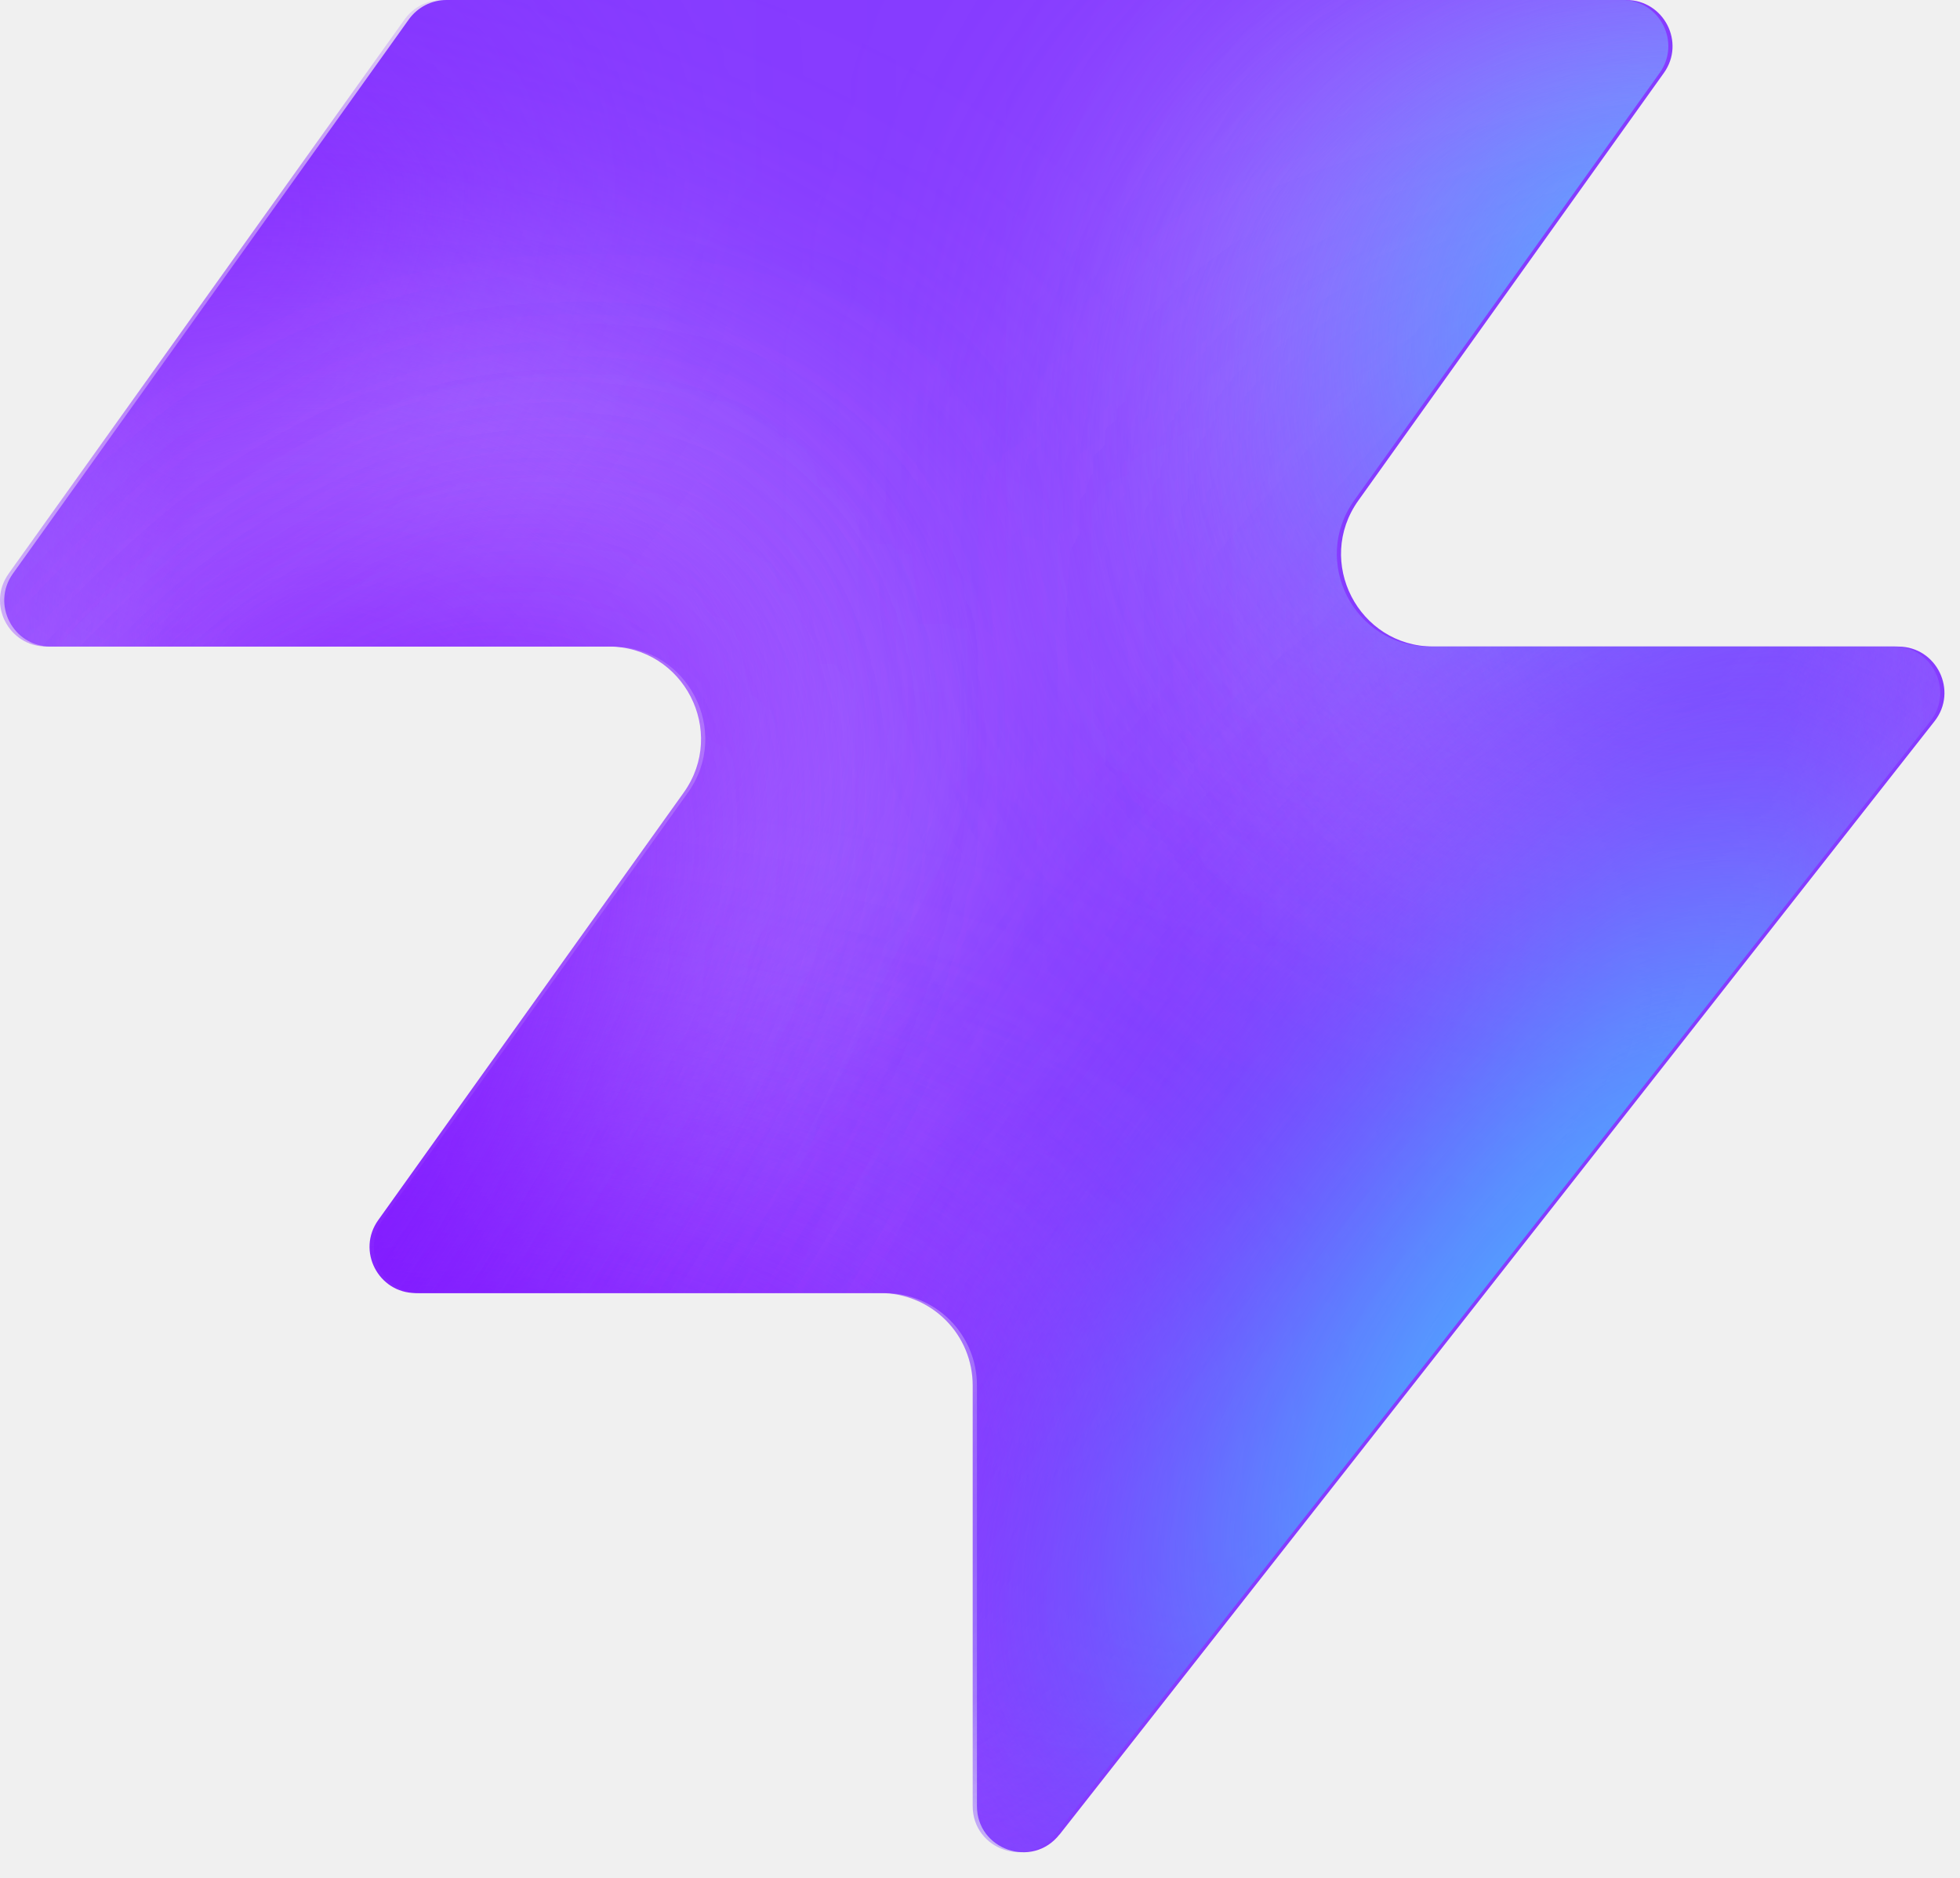
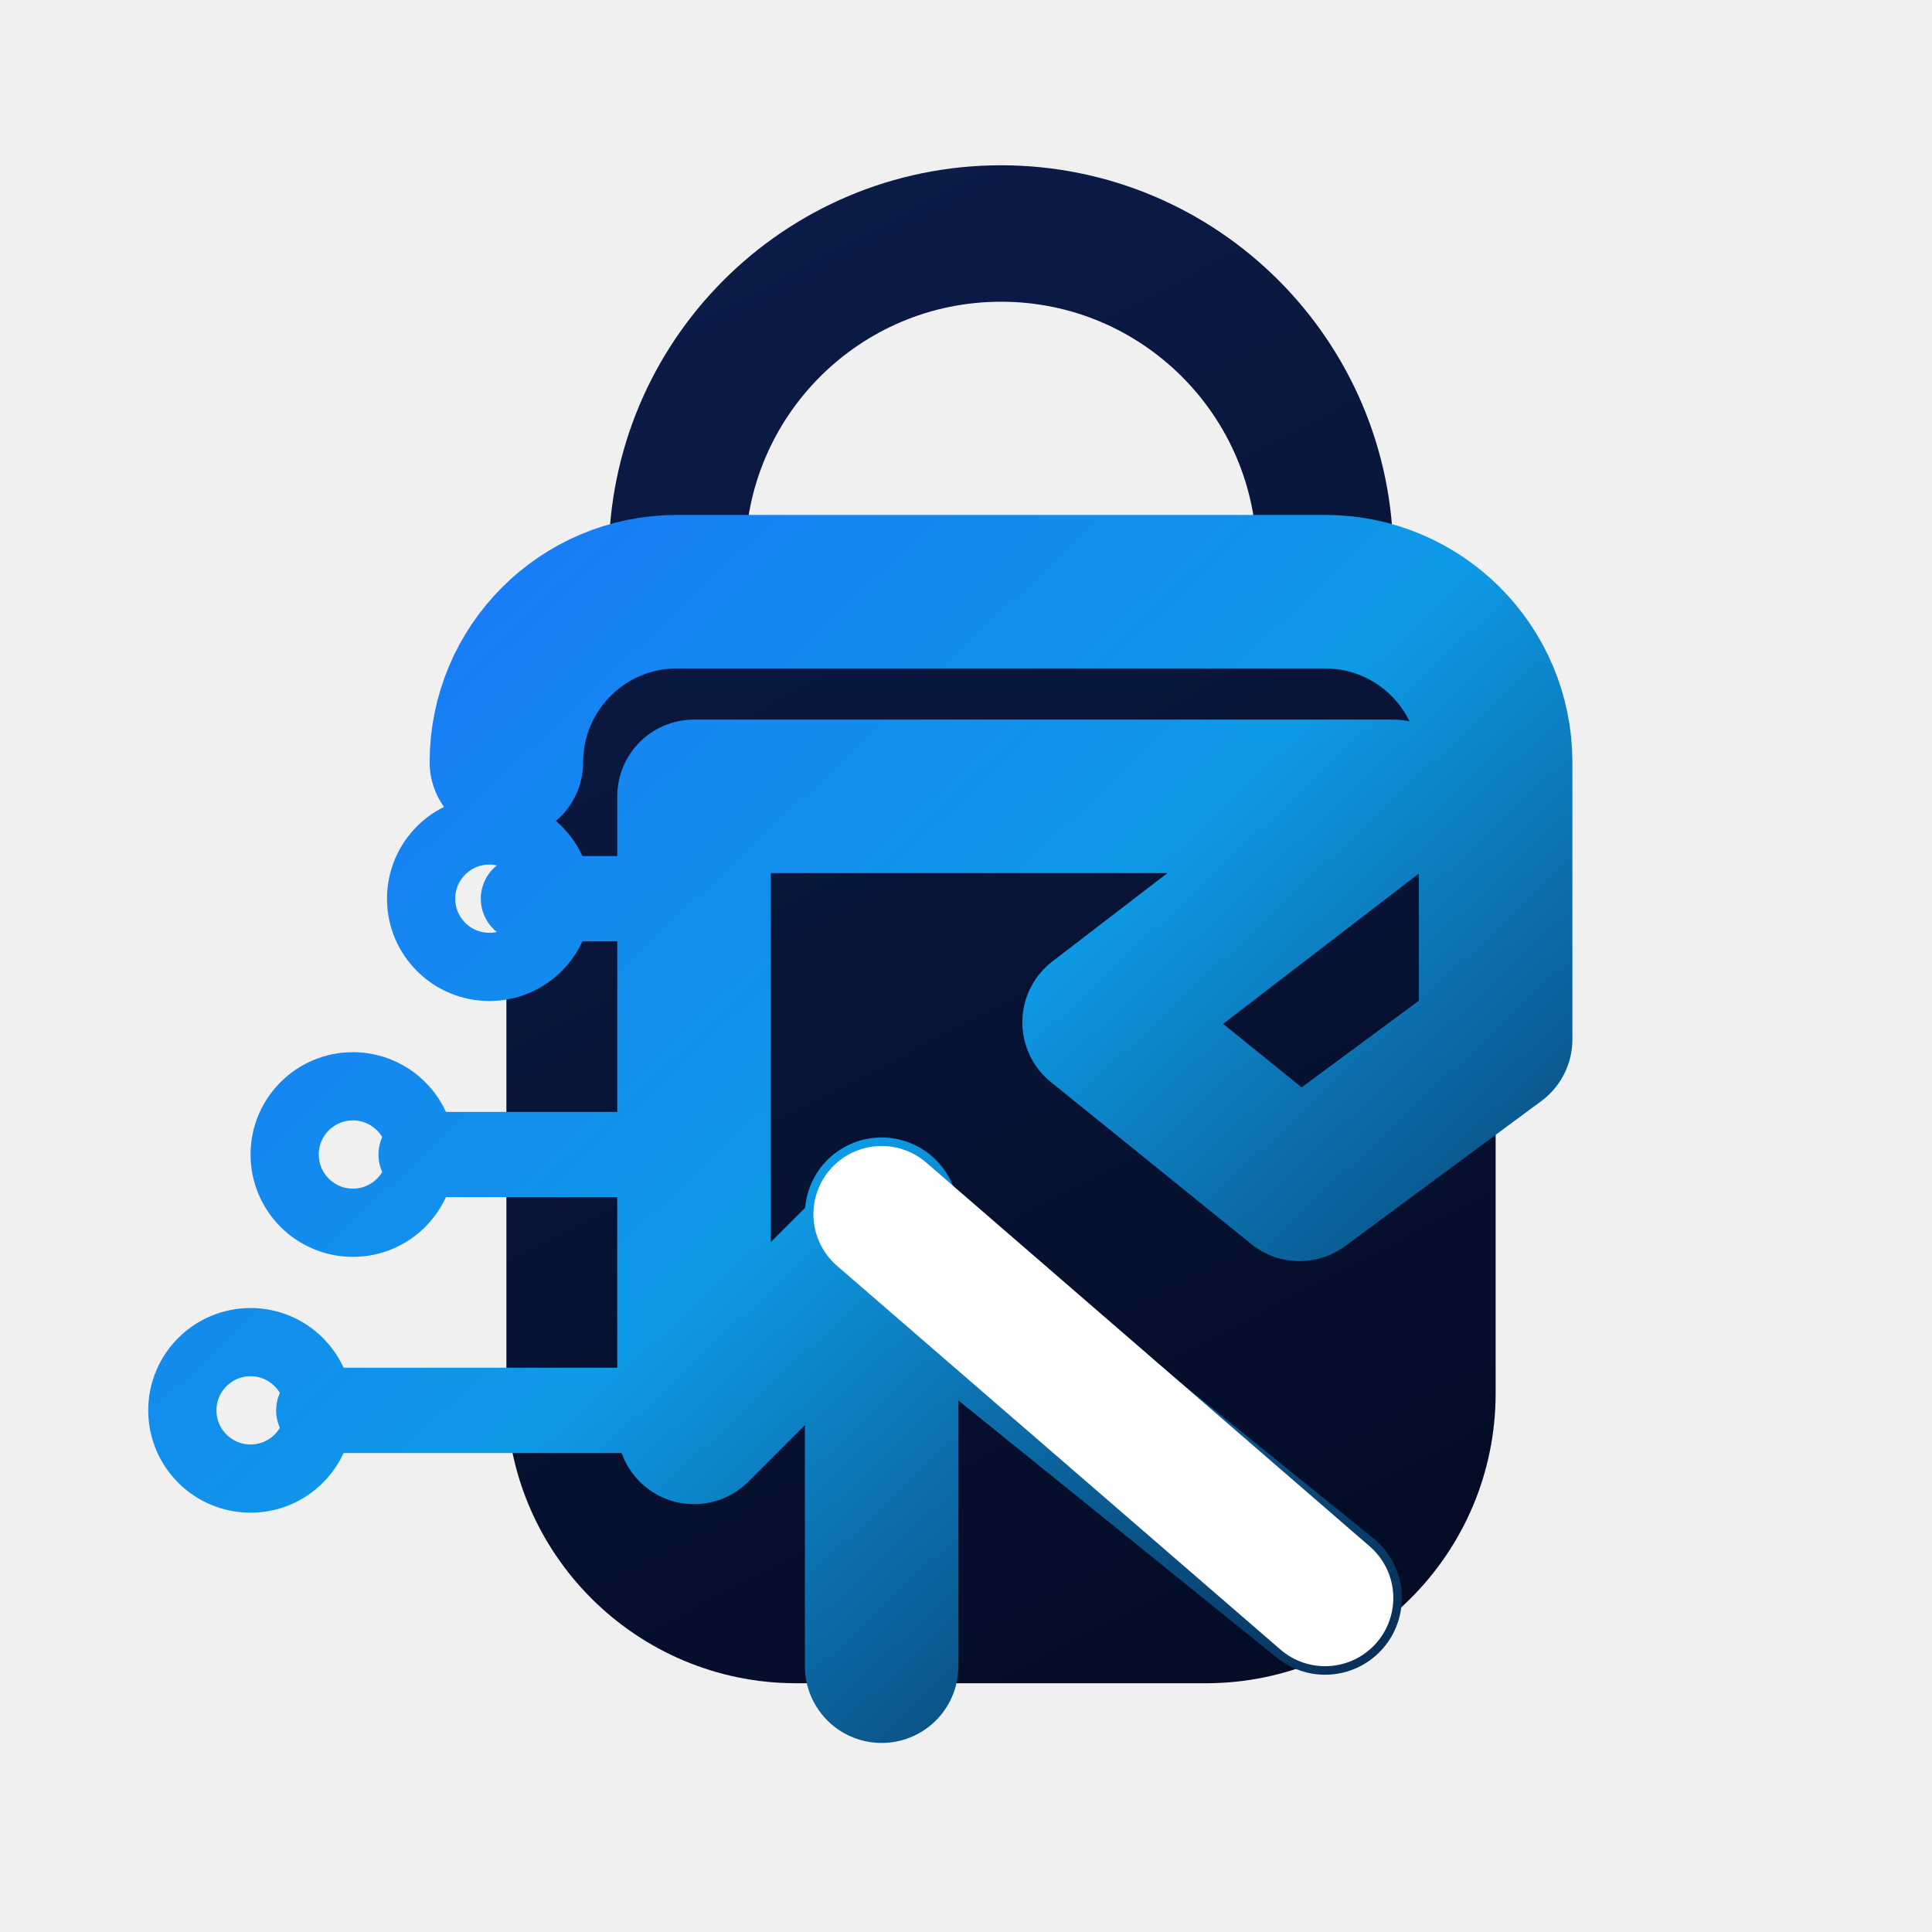
- <svg xmlns="http://www.w3.org/2000/svg" width="48" height="46" fill="none" viewBox="0 0 48 46">
-   <path fill="#863bff" d="M25.946 44.938c-.664.845-2.021.375-2.021-.698V33.937a2.26 2.26 0 0 0-2.262-2.262H10.287c-.92 0-1.456-1.04-.92-1.788l7.48-10.471c1.07-1.497 0-3.578-1.842-3.578H1.237c-.92 0-1.456-1.04-.92-1.788L10.013.474c.214-.297.556-.474.92-.474h28.894c.92 0 1.456 1.04.92 1.788l-7.48 10.471c-1.07 1.498 0 3.579 1.842 3.579h11.377c.943 0 1.473 1.088.89 1.83L25.947 44.94z" style="fill:#863bff;fill:color(display-p3 .525 .23 1);fill-opacity:1" />
-   <mask id="a" width="48" height="46" x="0" y="0" maskUnits="userSpaceOnUse" style="mask-type:alpha">
-     <path fill="#000" d="M25.842 44.938c-.664.844-2.021.375-2.021-.698V33.937a2.26 2.26 0 0 0-2.262-2.262H10.183c-.92 0-1.456-1.04-.92-1.788l7.48-10.471c1.07-1.498 0-3.579-1.842-3.579H1.133c-.92 0-1.456-1.04-.92-1.787L9.91.473c.214-.297.556-.474.92-.474h28.894c.92 0 1.456 1.04.92 1.788l-7.48 10.471c-1.07 1.498 0 3.578 1.842 3.578h11.377c.943 0 1.473 1.088.89 1.832L25.843 44.94z" style="fill:#000;fill-opacity:1" />
-   </mask>
-   <g mask="url(#a)">
-     <g filter="url(#b)">
-       <ellipse cx="5.508" cy="14.704" fill="#ede6ff" rx="5.508" ry="14.704" style="fill:#ede6ff;fill:color(display-p3 .927 .903 1);fill-opacity:1" transform="matrix(.00324 1 1 -.00324 -4.47 31.516)" />
-     </g>
-     <g filter="url(#c)">
-       <ellipse cx="10.399" cy="29.851" fill="#ede6ff" rx="10.399" ry="29.851" style="fill:#ede6ff;fill:color(display-p3 .927 .903 1);fill-opacity:1" transform="matrix(.00324 1 1 -.00324 -39.328 7.883)" />
-     </g>
-     <g filter="url(#d)">
-       <ellipse cx="5.508" cy="30.487" fill="#7e14ff" rx="5.508" ry="30.487" style="fill:#7e14ff;fill:color(display-p3 .492 .077 1);fill-opacity:1" transform="rotate(89.814 -25.913 -14.639)scale(1 -1)" />
-     </g>
-     <g filter="url(#e)">
-       <ellipse cx="5.508" cy="30.599" fill="#7e14ff" rx="5.508" ry="30.599" style="fill:#7e14ff;fill:color(display-p3 .492 .077 1);fill-opacity:1" transform="rotate(89.814 -32.644 -3.334)scale(1 -1)" />
-     </g>
-     <g filter="url(#f)">
-       <ellipse cx="5.508" cy="30.599" fill="#7e14ff" rx="5.508" ry="30.599" style="fill:#7e14ff;fill:color(display-p3 .492 .077 1);fill-opacity:1" transform="matrix(.00324 1 1 -.00324 -34.34 30.47)" />
-     </g>
-     <g filter="url(#g)">
-       <ellipse cx="14.072" cy="22.078" fill="#ede6ff" rx="14.072" ry="22.078" style="fill:#ede6ff;fill:color(display-p3 .927 .903 1);fill-opacity:1" transform="rotate(93.35 24.506 48.493)scale(-1 1)" />
-     </g>
-     <g filter="url(#h)">
-       <ellipse cx="3.47" cy="21.501" fill="#7e14ff" rx="3.47" ry="21.501" style="fill:#7e14ff;fill:color(display-p3 .492 .077 1);fill-opacity:1" transform="rotate(89.009 28.708 47.59)scale(-1 1)" />
-     </g>
-     <g filter="url(#i)">
-       <ellipse cx="3.47" cy="21.501" fill="#7e14ff" rx="3.47" ry="21.501" style="fill:#7e14ff;fill:color(display-p3 .492 .077 1);fill-opacity:1" transform="rotate(89.009 28.708 47.59)scale(-1 1)" />
-     </g>
-     <g filter="url(#j)">
-       <ellipse cx=".387" cy="8.972" fill="#7e14ff" rx="4.407" ry="29.108" style="fill:#7e14ff;fill:color(display-p3 .492 .077 1);fill-opacity:1" transform="rotate(39.51 .387 8.972)" />
-     </g>
-     <g filter="url(#k)">
-       <ellipse cx="47.523" cy="-6.092" fill="#7e14ff" rx="4.407" ry="29.108" style="fill:#7e14ff;fill:color(display-p3 .492 .077 1);fill-opacity:1" transform="rotate(37.892 47.523 -6.092)" />
-     </g>
-     <g filter="url(#l)">
-       <ellipse cx="41.412" cy="6.333" fill="#47bfff" rx="5.971" ry="9.665" style="fill:#47bfff;fill:color(display-p3 .28 .748 1);fill-opacity:1" transform="rotate(37.892 41.412 6.333)" />
-     </g>
-     <g filter="url(#m)">
-       <ellipse cx="-1.879" cy="38.332" fill="#7e14ff" rx="4.407" ry="29.108" style="fill:#7e14ff;fill:color(display-p3 .492 .077 1);fill-opacity:1" transform="rotate(37.892 -1.88 38.332)" />
-     </g>
-     <g filter="url(#n)">
-       <ellipse cx="-1.879" cy="38.332" fill="#7e14ff" rx="4.407" ry="29.108" style="fill:#7e14ff;fill:color(display-p3 .492 .077 1);fill-opacity:1" transform="rotate(37.892 -1.88 38.332)" />
-     </g>
-     <g filter="url(#o)">
-       <ellipse cx="35.651" cy="29.907" fill="#7e14ff" rx="4.407" ry="29.108" style="fill:#7e14ff;fill:color(display-p3 .492 .077 1);fill-opacity:1" transform="rotate(37.892 35.651 29.907)" />
-     </g>
-     <g filter="url(#p)">
-       <ellipse cx="38.418" cy="32.4" fill="#47bfff" rx="5.971" ry="15.297" style="fill:#47bfff;fill:color(display-p3 .28 .748 1);fill-opacity:1" transform="rotate(37.892 38.418 32.4)" />
-     </g>
+ <svg xmlns="http://www.w3.org/2000/svg" width="256" height="256" viewBox="0 0 256 256" fill="none">
+   <defs>
+     <linearGradient id="nexora-blue" x1="44" y1="42" x2="202" y2="210" gradientUnits="userSpaceOnUse">
+       <stop offset="0" stop-color="#1E6CFF" />
+       <stop offset="0.52" stop-color="#0E9AE6" />
+       <stop offset="1" stop-color="#07112F" />
+     </linearGradient>
+     <linearGradient id="nexora-navy" x1="80" y1="36" x2="176" y2="220" gradientUnits="userSpaceOnUse">
+       <stop offset="0" stop-color="#0C1D4A" />
+       <stop offset="1" stop-color="#030A22" />
+     </linearGradient>
+   </defs>
+   <g transform="translate(-12 -12) scale(1.13)">
+     <path d="M90 76C90 55.013 107.013 38 128 38C148.987 38 166 55.013 166 76V92" stroke="url(#nexora-navy)" stroke-width="16" stroke-linecap="round" />
+     <path d="M70 98C70 87.507 78.507 79 89 79H167C177.493 79 186 87.507 186 98V174C186 192.778 170.778 208 152 208H104C85.222 208 70 192.778 70 174V98Z" fill="url(#nexora-navy)" />
+     <path d="M70 100C70 88.954 78.954 80 90 80H166C177.046 80 186 88.954 186 100V132.5L163 149.5L139.5 130.5L174 104H92V178L114 156L166 198" stroke="url(#nexora-blue)" stroke-width="18" stroke-linejoin="round" stroke-linecap="round" />
+     <path d="M114 153V206" stroke="url(#nexora-blue)" stroke-width="18" stroke-linecap="round" />
+     <path d="M114 153L166 198" stroke="white" stroke-width="16" stroke-linecap="round" stroke-linejoin="round" />
+     <path d="M92 176H48" stroke="url(#nexora-blue)" stroke-width="10" stroke-linecap="round" />
+     <path d="M92 146H60" stroke="url(#nexora-blue)" stroke-width="10" stroke-linecap="round" />
+     <path d="M92 116H72" stroke="url(#nexora-blue)" stroke-width="10" stroke-linecap="round" />
+     <circle cx="40" cy="176" r="8" stroke="url(#nexora-blue)" stroke-width="8" />
+     <circle cx="52" cy="146" r="8" stroke="url(#nexora-blue)" stroke-width="8" />
+     <circle cx="68" cy="116" r="8" stroke="url(#nexora-blue)" stroke-width="8" />
  </g>
-   <defs>
-     <filter id="b" width="60.045" height="41.654" x="-19.77" y="16.149" color-interpolation-filters="sRGB" filterUnits="userSpaceOnUse">
-       <feFlood flood-opacity="0" result="BackgroundImageFix" />
-       <feBlend in="SourceGraphic" in2="BackgroundImageFix" result="shape" />
-       <feGaussianBlur result="effect1_foregroundBlur_2002_17158" stdDeviation="7.659" />
-     </filter>
-     <filter id="c" width="90.34" height="51.437" x="-54.613" y="-7.533" color-interpolation-filters="sRGB" filterUnits="userSpaceOnUse">
-       <feFlood flood-opacity="0" result="BackgroundImageFix" />
-       <feBlend in="SourceGraphic" in2="BackgroundImageFix" result="shape" />
-       <feGaussianBlur result="effect1_foregroundBlur_2002_17158" stdDeviation="7.659" />
-     </filter>
-     <filter id="d" width="79.355" height="29.4" x="-49.64" y="2.03" color-interpolation-filters="sRGB" filterUnits="userSpaceOnUse">
-       <feFlood flood-opacity="0" result="BackgroundImageFix" />
-       <feBlend in="SourceGraphic" in2="BackgroundImageFix" result="shape" />
-       <feGaussianBlur result="effect1_foregroundBlur_2002_17158" stdDeviation="4.596" />
-     </filter>
-     <filter id="e" width="79.579" height="29.4" x="-45.045" y="20.029" color-interpolation-filters="sRGB" filterUnits="userSpaceOnUse">
-       <feFlood flood-opacity="0" result="BackgroundImageFix" />
-       <feBlend in="SourceGraphic" in2="BackgroundImageFix" result="shape" />
-       <feGaussianBlur result="effect1_foregroundBlur_2002_17158" stdDeviation="4.596" />
-     </filter>
-     <filter id="f" width="79.579" height="29.4" x="-43.513" y="21.178" color-interpolation-filters="sRGB" filterUnits="userSpaceOnUse">
-       <feFlood flood-opacity="0" result="BackgroundImageFix" />
-       <feBlend in="SourceGraphic" in2="BackgroundImageFix" result="shape" />
-       <feGaussianBlur result="effect1_foregroundBlur_2002_17158" stdDeviation="4.596" />
-     </filter>
-     <filter id="g" width="74.749" height="58.852" x="15.756" y="-17.901" color-interpolation-filters="sRGB" filterUnits="userSpaceOnUse">
-       <feFlood flood-opacity="0" result="BackgroundImageFix" />
-       <feBlend in="SourceGraphic" in2="BackgroundImageFix" result="shape" />
-       <feGaussianBlur result="effect1_foregroundBlur_2002_17158" stdDeviation="7.659" />
-     </filter>
-     <filter id="h" width="61.377" height="25.362" x="23.548" y="2.284" color-interpolation-filters="sRGB" filterUnits="userSpaceOnUse">
-       <feFlood flood-opacity="0" result="BackgroundImageFix" />
-       <feBlend in="SourceGraphic" in2="BackgroundImageFix" result="shape" />
-       <feGaussianBlur result="effect1_foregroundBlur_2002_17158" stdDeviation="4.596" />
-     </filter>
-     <filter id="i" width="61.377" height="25.362" x="23.548" y="2.284" color-interpolation-filters="sRGB" filterUnits="userSpaceOnUse">
-       <feFlood flood-opacity="0" result="BackgroundImageFix" />
-       <feBlend in="SourceGraphic" in2="BackgroundImageFix" result="shape" />
-       <feGaussianBlur result="effect1_foregroundBlur_2002_17158" stdDeviation="4.596" />
-     </filter>
-     <filter id="j" width="56.045" height="63.649" x="-27.636" y="-22.853" color-interpolation-filters="sRGB" filterUnits="userSpaceOnUse">
-       <feFlood flood-opacity="0" result="BackgroundImageFix" />
-       <feBlend in="SourceGraphic" in2="BackgroundImageFix" result="shape" />
-       <feGaussianBlur result="effect1_foregroundBlur_2002_17158" stdDeviation="4.596" />
-     </filter>
-     <filter id="k" width="54.814" height="64.646" x="20.116" y="-38.415" color-interpolation-filters="sRGB" filterUnits="userSpaceOnUse">
-       <feFlood flood-opacity="0" result="BackgroundImageFix" />
-       <feBlend in="SourceGraphic" in2="BackgroundImageFix" result="shape" />
-       <feGaussianBlur result="effect1_foregroundBlur_2002_17158" stdDeviation="4.596" />
-     </filter>
-     <filter id="l" width="33.541" height="35.313" x="24.641" y="-11.323" color-interpolation-filters="sRGB" filterUnits="userSpaceOnUse">
-       <feFlood flood-opacity="0" result="BackgroundImageFix" />
-       <feBlend in="SourceGraphic" in2="BackgroundImageFix" result="shape" />
-       <feGaussianBlur result="effect1_foregroundBlur_2002_17158" stdDeviation="4.596" />
-     </filter>
-     <filter id="m" width="54.814" height="64.646" x="-29.286" y="6.009" color-interpolation-filters="sRGB" filterUnits="userSpaceOnUse">
-       <feFlood flood-opacity="0" result="BackgroundImageFix" />
-       <feBlend in="SourceGraphic" in2="BackgroundImageFix" result="shape" />
-       <feGaussianBlur result="effect1_foregroundBlur_2002_17158" stdDeviation="4.596" />
-     </filter>
-     <filter id="n" width="54.814" height="64.646" x="-29.286" y="6.009" color-interpolation-filters="sRGB" filterUnits="userSpaceOnUse">
-       <feFlood flood-opacity="0" result="BackgroundImageFix" />
-       <feBlend in="SourceGraphic" in2="BackgroundImageFix" result="shape" />
-       <feGaussianBlur result="effect1_foregroundBlur_2002_17158" stdDeviation="4.596" />
-     </filter>
-     <filter id="o" width="54.814" height="64.646" x="8.244" y="-2.416" color-interpolation-filters="sRGB" filterUnits="userSpaceOnUse">
-       <feFlood flood-opacity="0" result="BackgroundImageFix" />
-       <feBlend in="SourceGraphic" in2="BackgroundImageFix" result="shape" />
-       <feGaussianBlur result="effect1_foregroundBlur_2002_17158" stdDeviation="4.596" />
-     </filter>
-     <filter id="p" width="39.409" height="43.623" x="18.713" y="10.588" color-interpolation-filters="sRGB" filterUnits="userSpaceOnUse">
-       <feFlood flood-opacity="0" result="BackgroundImageFix" />
-       <feBlend in="SourceGraphic" in2="BackgroundImageFix" result="shape" />
-       <feGaussianBlur result="effect1_foregroundBlur_2002_17158" stdDeviation="4.596" />
-     </filter>
-   </defs>
</svg>
